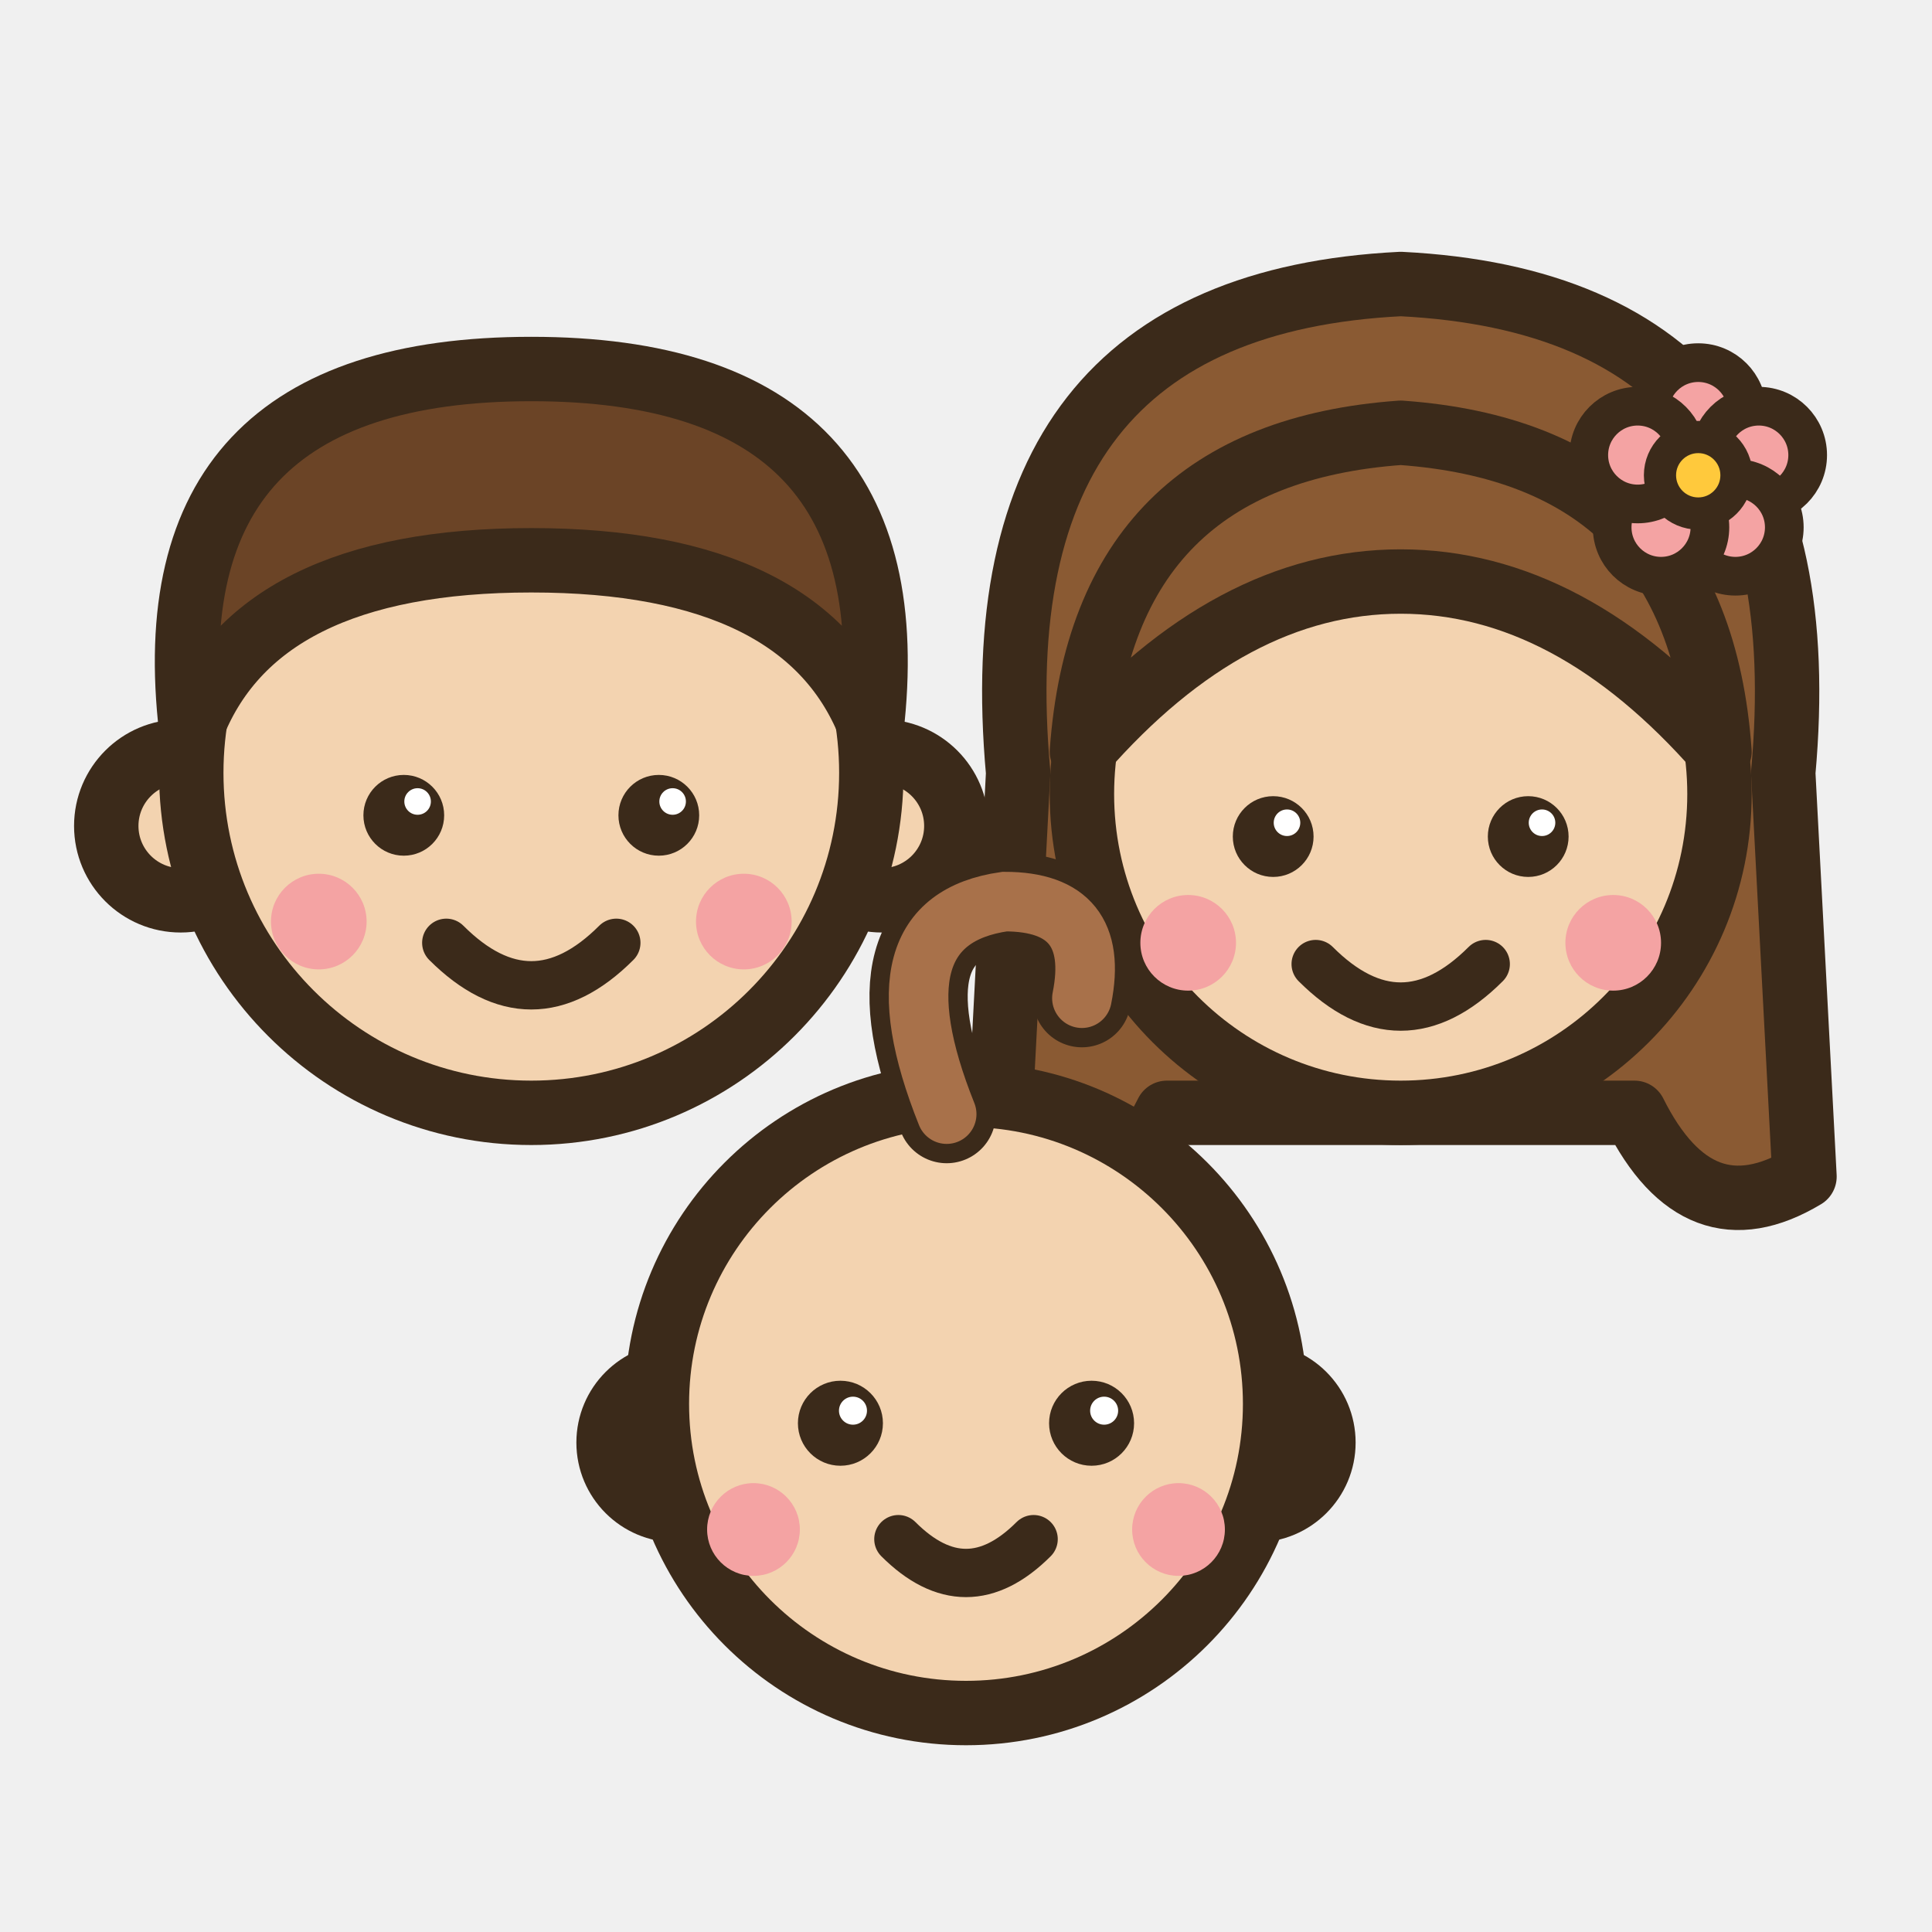
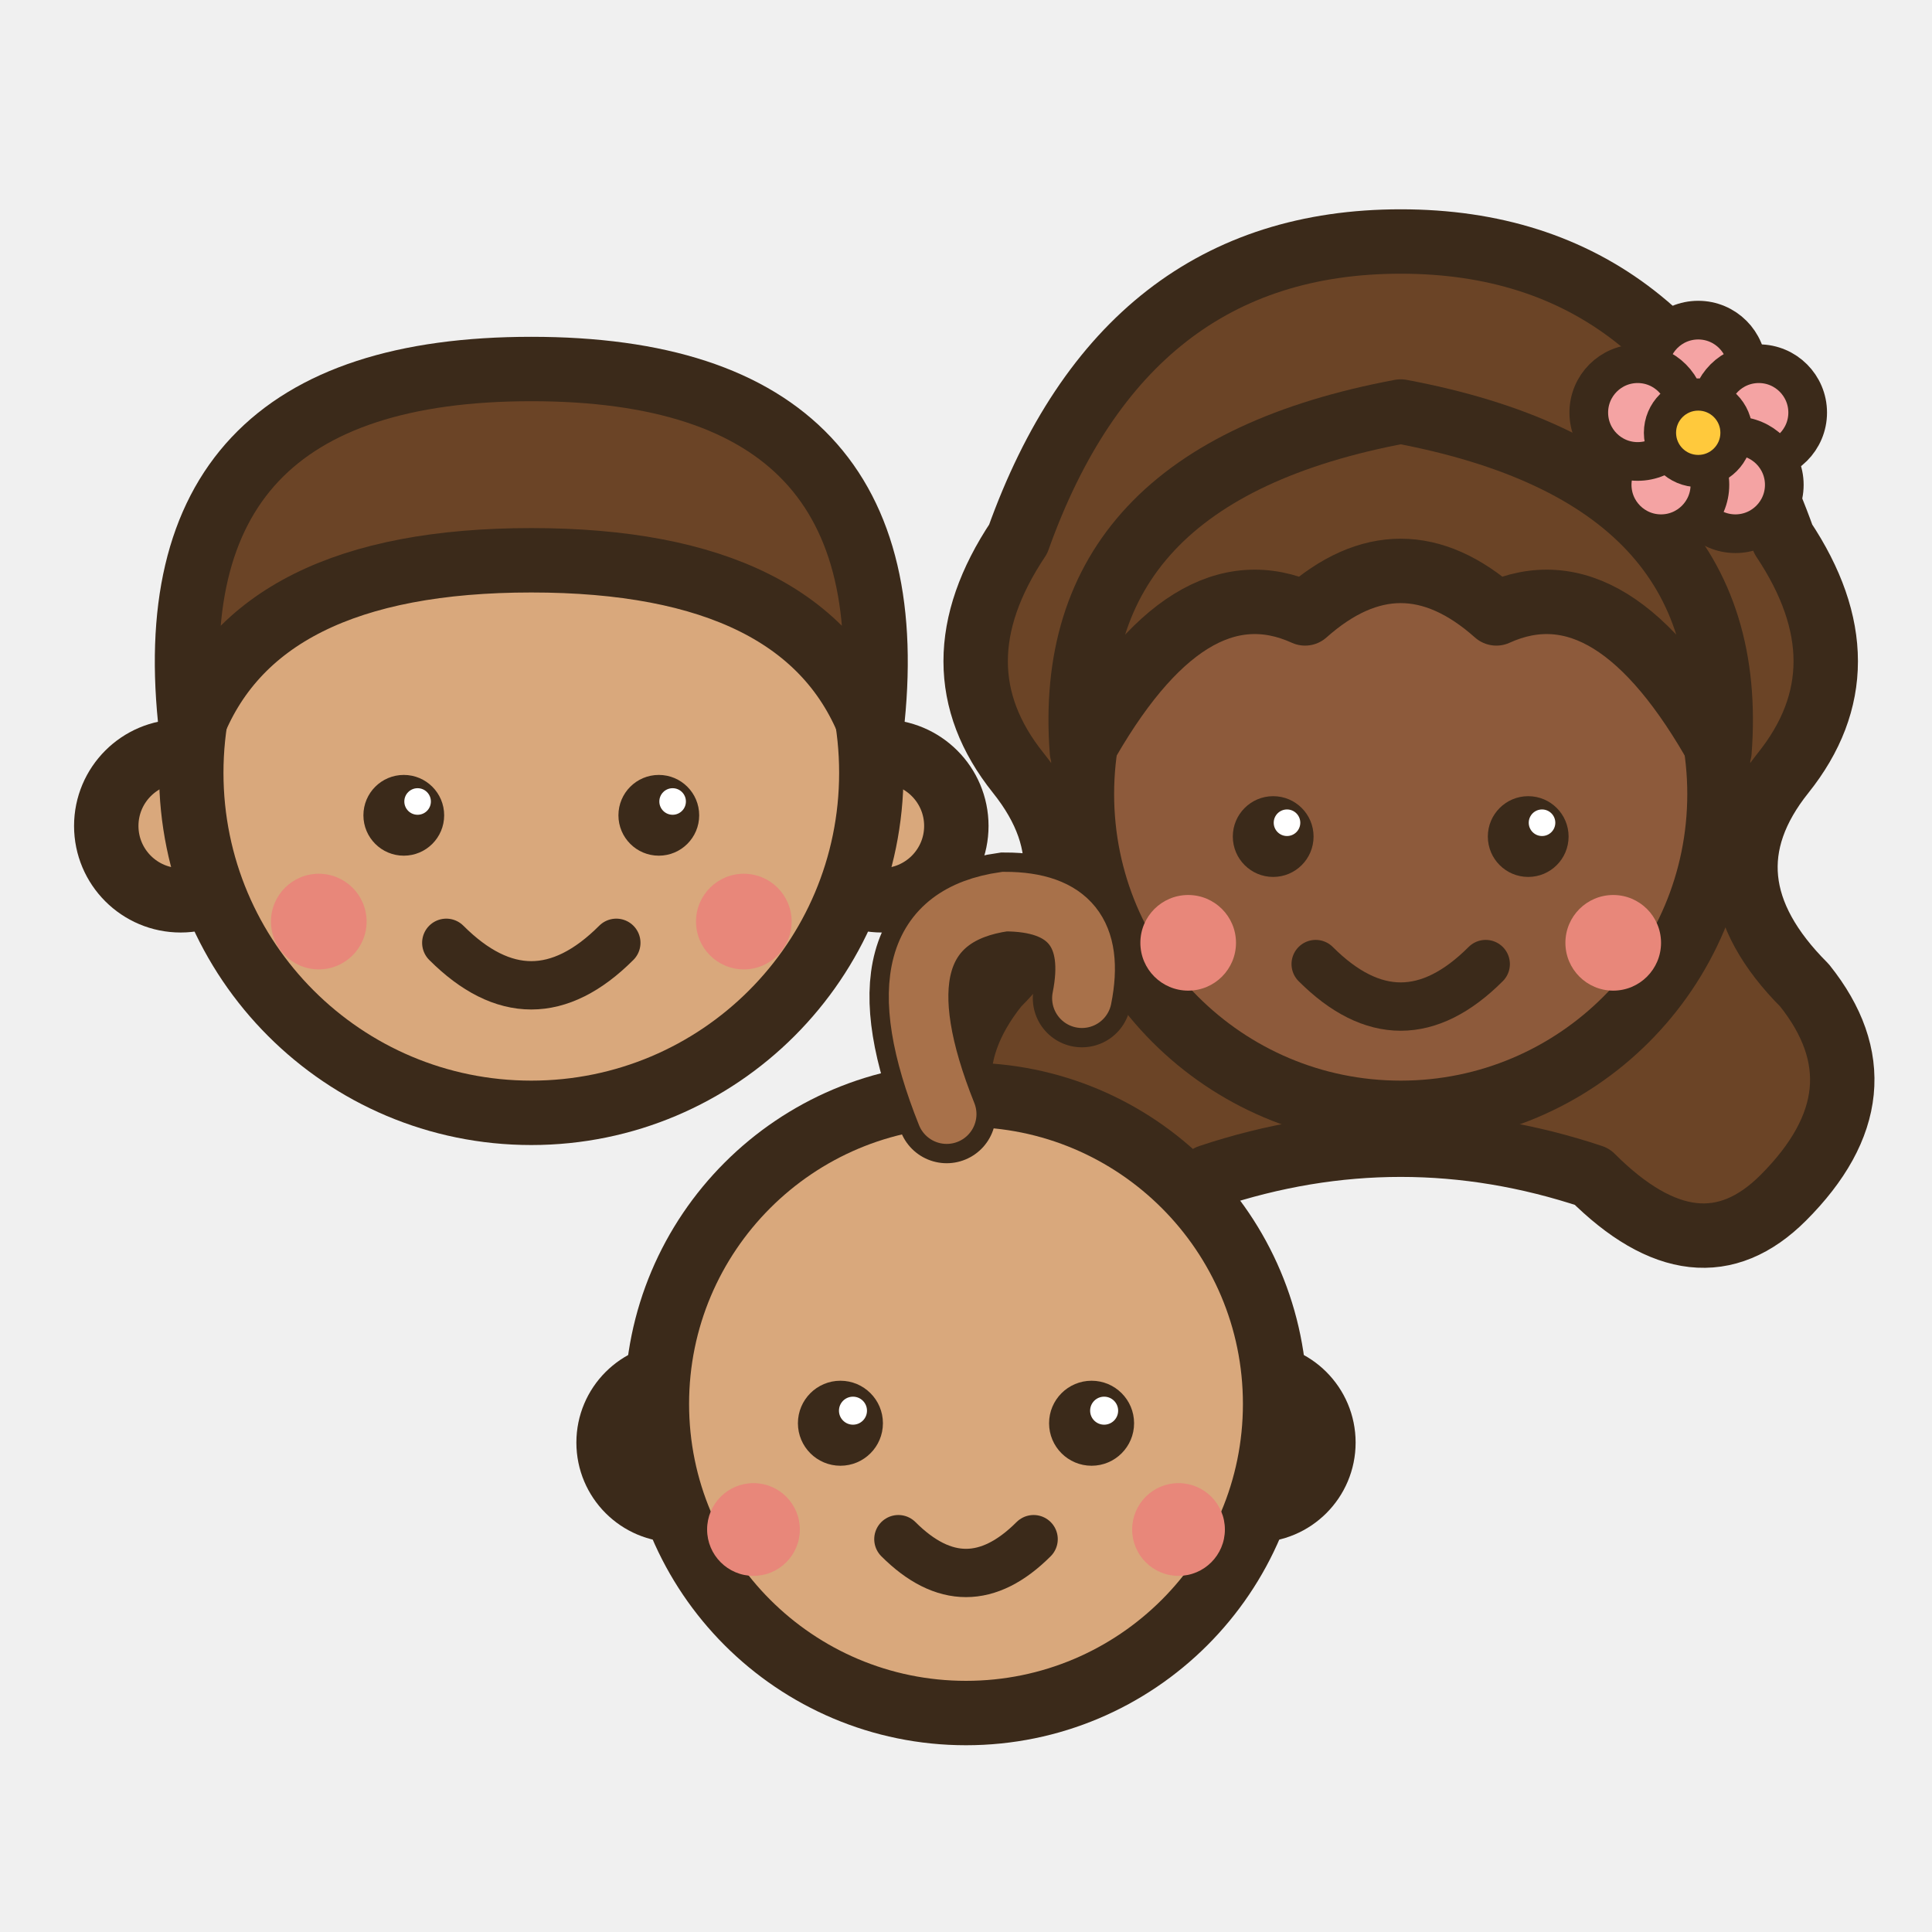
<svg xmlns="http://www.w3.org/2000/svg" viewBox="0 0 120 120">
  <g transform="translate(-6.60 7.08) scale(0.66)">
-     <circle cx="27" cy="67" r="7" fill="#F3D3B0" stroke="#3B2A1A" stroke-width="6.061" stroke-linejoin="round" />
-     <circle cx="93" cy="67" r="7" fill="#F3D3B0" stroke="#3B2A1A" stroke-width="6.061" stroke-linejoin="round" />
-     <circle cx="60" cy="62" r="32" fill="#F3D3B0" stroke="#3B2A1A" stroke-width="6.061" stroke-linejoin="round" />
+     <circle cx="27" cy="67" r="7" fill="#D9A87C" stroke="#3B2A1A" stroke-width="6.061" stroke-linejoin="round" />
+     <circle cx="93" cy="67" r="7" fill="#D9A87C" stroke="#3B2A1A" stroke-width="6.061" stroke-linejoin="round" />
+     <circle cx="60" cy="62" r="32" fill="#D9A87C" stroke="#3B2A1A" stroke-width="6.061" stroke-linejoin="round" />
    <path d="M28 58 Q24 24 60 24 Q96 24 92 58 Q86 42 60 42 Q34 42 28 58 Z" fill="#6B4426" stroke="#3B2A1A" stroke-width="6.061" stroke-linejoin="round" />
    <circle cx="48" cy="66" r="3.8" fill="#3B2A1A" />
    <circle cx="49.3" cy="64.7" r="1.25" fill="#fff" />
    <circle cx="72" cy="66" r="3.8" fill="#3B2A1A" />
    <circle cx="73.3" cy="64.7" r="1.25" fill="#fff" />
-     <circle cx="40" cy="76" r="4.5" fill="#F4A3A3" />
-     <circle cx="80" cy="76" r="4.5" fill="#F4A3A3" />
+     <circle cx="40" cy="76" r="4.5" fill="#E8877A" />
+     <circle cx="80" cy="76" r="4.5" fill="#E8877A" />
    <path d="M52 78 Q60 86 68 78" fill="none" stroke="#3B2A1A" stroke-width="4.55" stroke-linecap="round" />
  </g>
  <g transform="translate(47.40 7.08) scale(0.66)">
-     <path d="M24 62 Q20 18 60 16 Q100 18 96 62 L98 100 Q88 106 82 94 L38 94 Q32 106 22 100 Z" fill="#8A5A33" stroke="#3B2A1A" stroke-width="6.061" stroke-linejoin="round" stroke-linecap="round" />
-     <circle cx="60" cy="64" r="30" fill="#F3D3B0" stroke="#3B2A1A" stroke-width="6.061" stroke-linejoin="round" stroke-linecap="round" />
-     <path d="M30 60 Q32 32 60 30 Q88 32 90 60 Q76 44 60 44 Q44 44 30 60 Z" fill="#8A5A33" stroke="#3B2A1A" stroke-width="6.061" stroke-linejoin="round" stroke-linecap="round" />
+     <path d="M60 12 Q34 12 24 40 Q16 52 24 62 Q32 72 22 82 Q14 92 24 102 Q32 110 42 100 Q60 94 78 100 Q88 110 96 102 Q106 92 98 82 Q88 72 96 62 Q104 52 96 40 Q86 12 60 12 Z" fill="#6B4426" stroke="#3B2A1A" stroke-width="6.061" stroke-linejoin="round" stroke-linecap="round" />
+     <circle cx="60" cy="64" r="30" fill="#8D5A3B" stroke="#3B2A1A" stroke-width="6.061" stroke-linejoin="round" stroke-linecap="round" />
+     <path d="M30 60 Q28 34 60 28 Q92 34 90 60 Q80 42 69 47 Q60 39 51 47 Q40 42 30 60 Z" fill="#6B4426" stroke="#3B2A1A" stroke-width="6.061" stroke-linejoin="round" stroke-linecap="round" />
    <circle cx="48" cy="68" r="3.8" fill="#3B2A1A" />
    <circle cx="49.3" cy="66.7" r="1.25" fill="#fff" />
    <circle cx="72" cy="68" r="3.8" fill="#3B2A1A" />
    <circle cx="73.3" cy="66.7" r="1.25" fill="#fff" />
-     <circle cx="40" cy="78" r="4.5" fill="#F4A3A3" />
-     <circle cx="80" cy="78" r="4.5" fill="#F4A3A3" />
+     <circle cx="40" cy="78" r="4.5" fill="#E8877A" />
+     <circle cx="80" cy="78" r="4.5" fill="#E8877A" />
    <path d="M52 80 Q60 88 68 80" fill="none" stroke="#3B2A1A" stroke-width="4.55" stroke-linecap="round" />
-     <circle cx="88.0" cy="28.0" r="4.6" fill="#F4A3A3" stroke="#3B2A1A" stroke-width="3.64" />
-     <circle cx="93.7" cy="32.1" r="4.6" fill="#F4A3A3" stroke="#3B2A1A" stroke-width="3.64" />
-     <circle cx="91.5" cy="38.9" r="4.6" fill="#F4A3A3" stroke="#3B2A1A" stroke-width="3.64" />
-     <circle cx="84.5" cy="38.9" r="4.6" fill="#F4A3A3" stroke="#3B2A1A" stroke-width="3.64" />
-     <circle cx="82.3" cy="32.1" r="4.6" fill="#F4A3A3" stroke="#3B2A1A" stroke-width="3.64" />
-     <circle cx="88" cy="34" r="3.6" fill="#FFC93C" stroke="#3B2A1A" stroke-width="3.03" />
+     <circle cx="88.0" cy="24.0" r="4.6" fill="#F4A3A3" stroke="#3B2A1A" stroke-width="3.64" />
+     <circle cx="93.7" cy="28.1" r="4.6" fill="#F4A3A3" stroke="#3B2A1A" stroke-width="3.64" />
+     <circle cx="91.5" cy="34.9" r="4.6" fill="#F4A3A3" stroke="#3B2A1A" stroke-width="3.64" />
+     <circle cx="84.5" cy="34.9" r="4.6" fill="#F4A3A3" stroke="#3B2A1A" stroke-width="3.64" />
+     <circle cx="82.3" cy="28.1" r="4.6" fill="#F4A3A3" stroke="#3B2A1A" stroke-width="3.64" />
+     <circle cx="88" cy="30" r="3.6" fill="#FFC93C" stroke="#3B2A1A" stroke-width="3.03" />
  </g>
  <g transform="translate(24.00 48.80) scale(0.6)">
-     <circle cx="30" cy="68" r="7" fill="#F3D3B0" stroke="#3B2A1A" stroke-width="6.667" stroke-linejoin="round" stroke-linecap="round" />
-     <circle cx="90" cy="68" r="7" fill="#F3D3B0" stroke="#3B2A1A" stroke-width="6.667" stroke-linejoin="round" stroke-linecap="round" />
-     <circle cx="60" cy="64" r="32" fill="#F3D3B0" stroke="#3B2A1A" stroke-width="6.667" stroke-linejoin="round" stroke-linecap="round" />
+     <circle cx="30" cy="68" r="7" fill="#D9A87C" stroke="#3B2A1A" stroke-width="6.667" stroke-linejoin="round" stroke-linecap="round" />
+     <circle cx="90" cy="68" r="7" fill="#D9A87C" stroke="#3B2A1A" stroke-width="6.667" stroke-linejoin="round" stroke-linecap="round" />
+     <circle cx="60" cy="64" r="32" fill="#D9A87C" stroke="#3B2A1A" stroke-width="6.667" stroke-linejoin="round" stroke-linecap="round" />
    <path d="M58 34 Q50 14 64 12 Q74 12 72 22" fill="none" stroke="#3B2A1A" stroke-width="10.167" stroke-linecap="round" />
    <path d="M58 34 Q50 14 64 12 Q74 12 72 22" fill="none" stroke="#A8714A" stroke-width="6.167" stroke-linecap="round" />
    <circle cx="47" cy="66" r="4.4" fill="#3B2A1A" />
    <circle cx="48.3" cy="64.7" r="1.45" fill="#fff" />
    <circle cx="73" cy="66" r="4.4" fill="#3B2A1A" />
    <circle cx="74.3" cy="64.7" r="1.45" fill="#fff" />
-     <circle cx="38" cy="77" r="4.8" fill="#F4A3A3" />
-     <circle cx="82" cy="77" r="4.8" fill="#F4A3A3" />
+     <circle cx="38" cy="77" r="4.8" fill="#E8877A" />
+     <circle cx="82" cy="77" r="4.8" fill="#E8877A" />
    <path d="M53 78 Q60 85 67 78" fill="none" stroke="#3B2A1A" stroke-width="5.00" stroke-linecap="round" />
  </g>
</svg>
